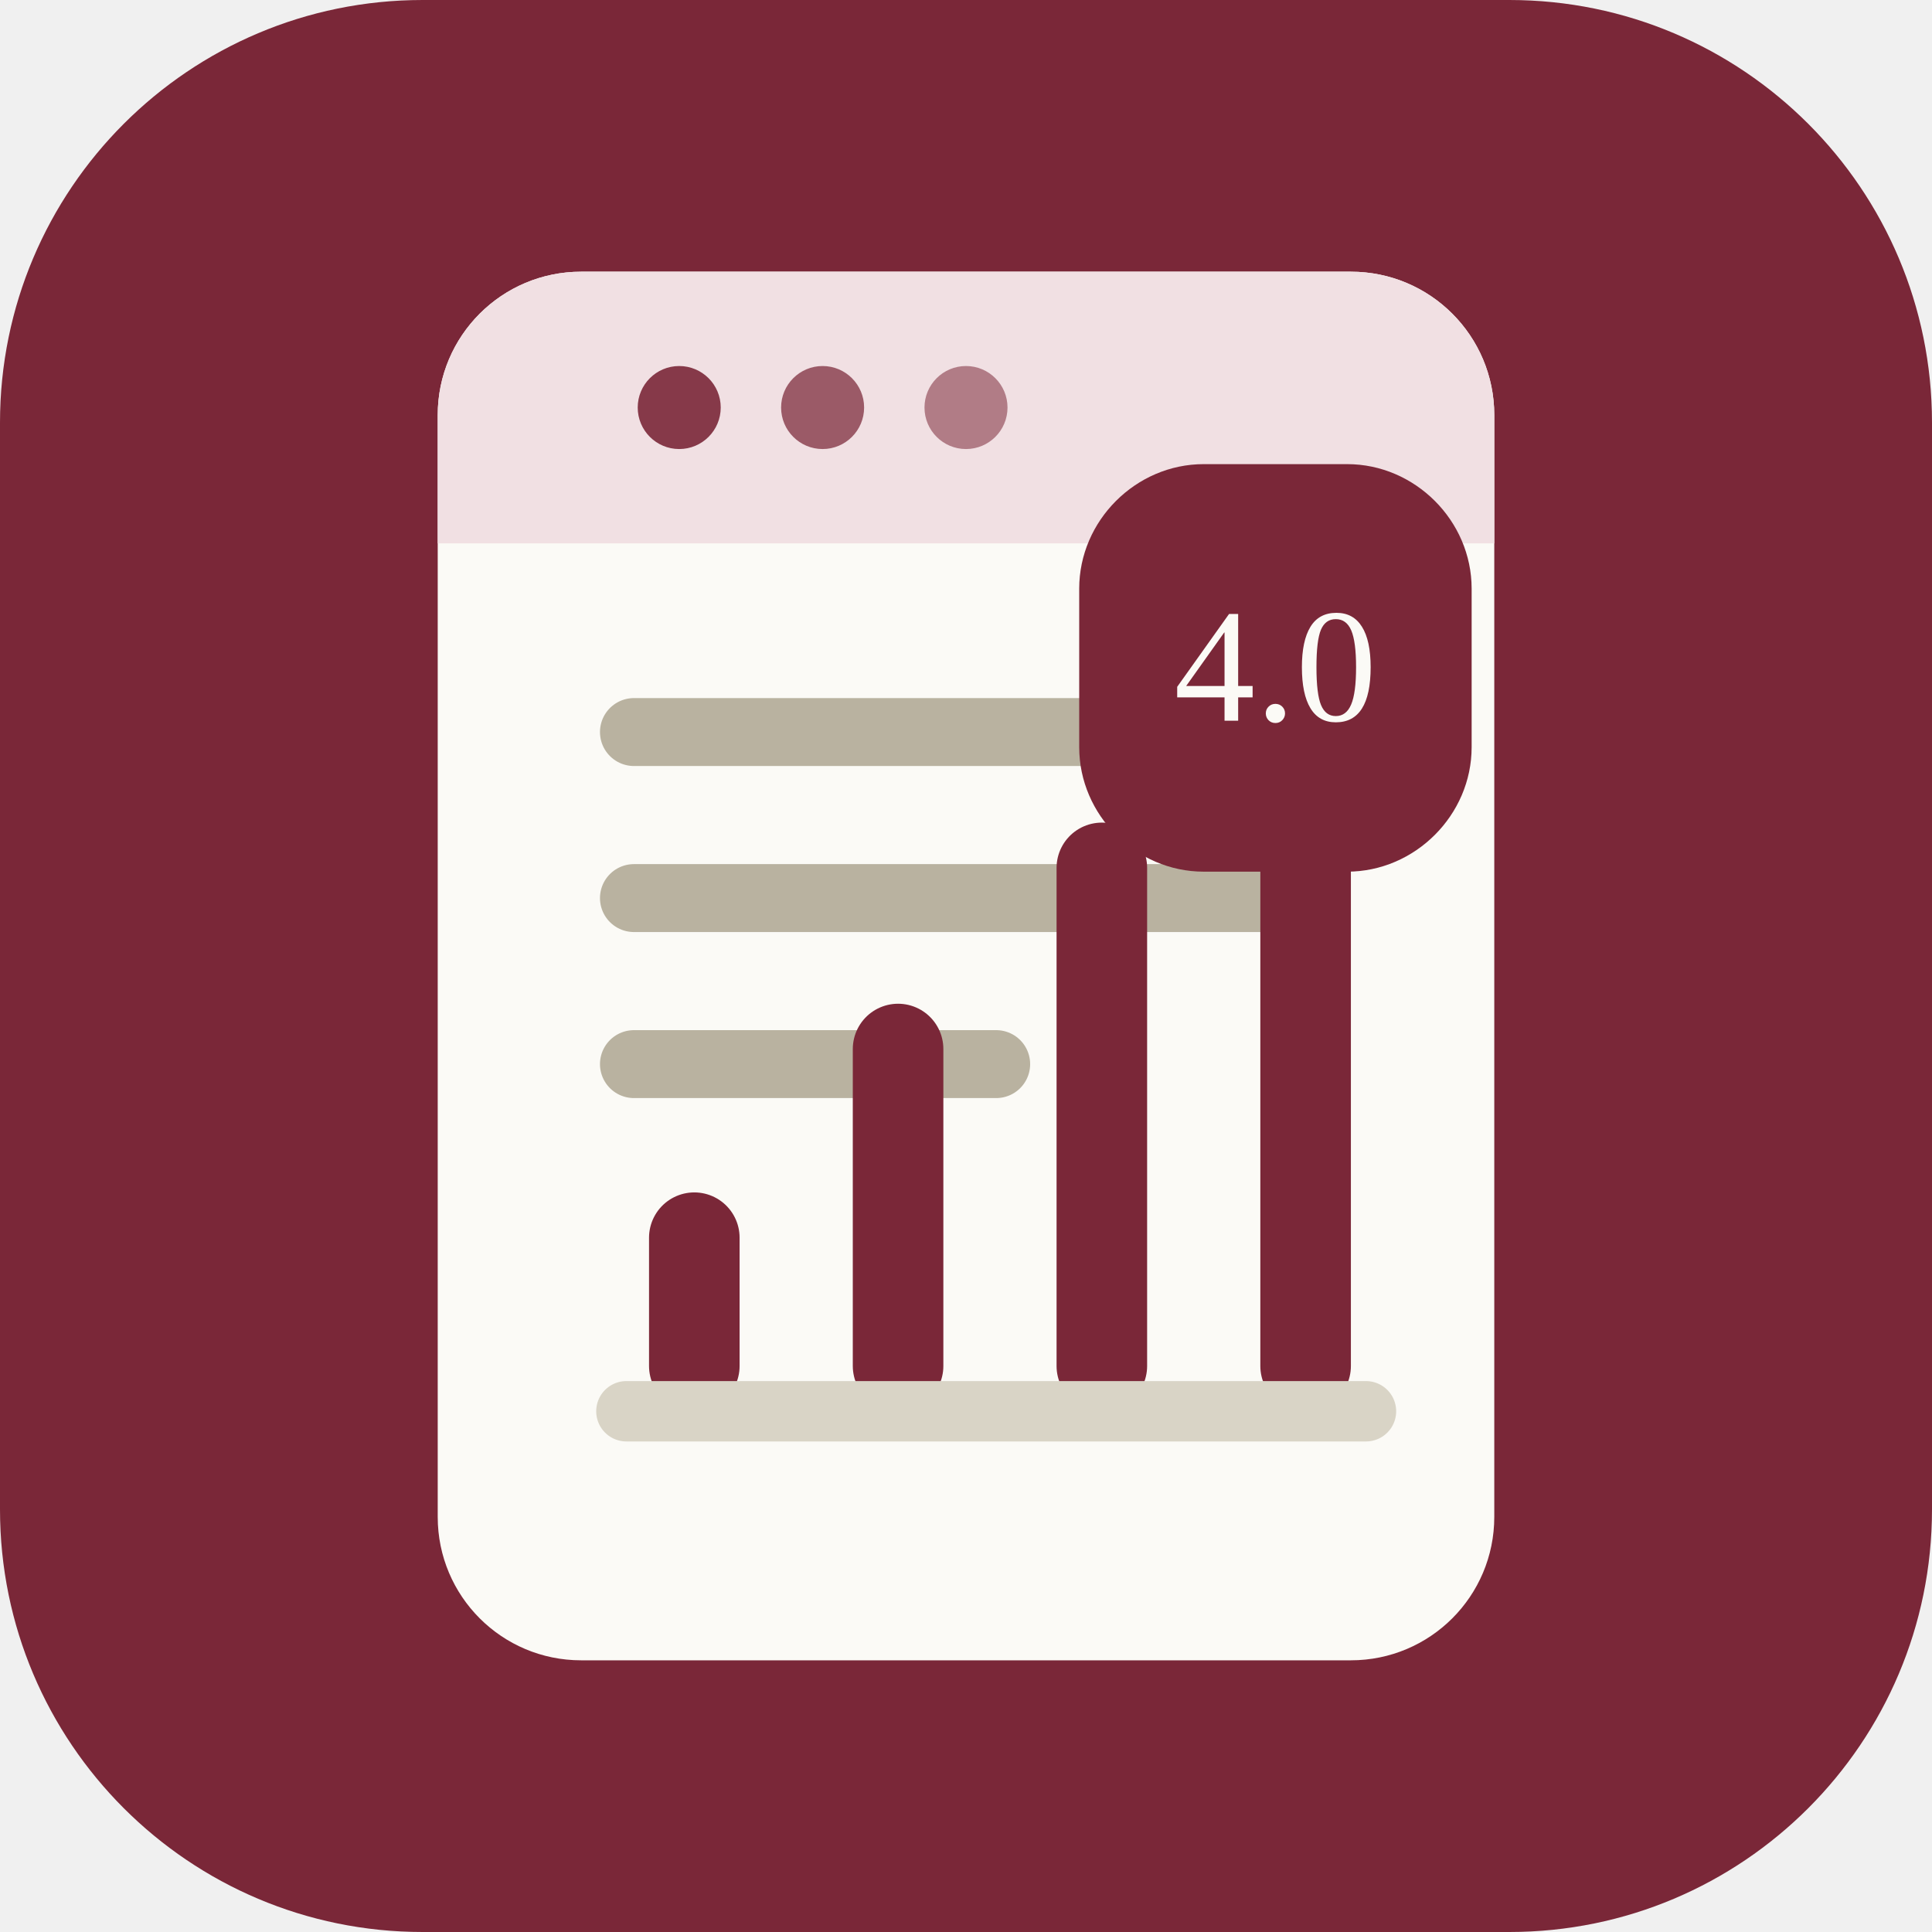
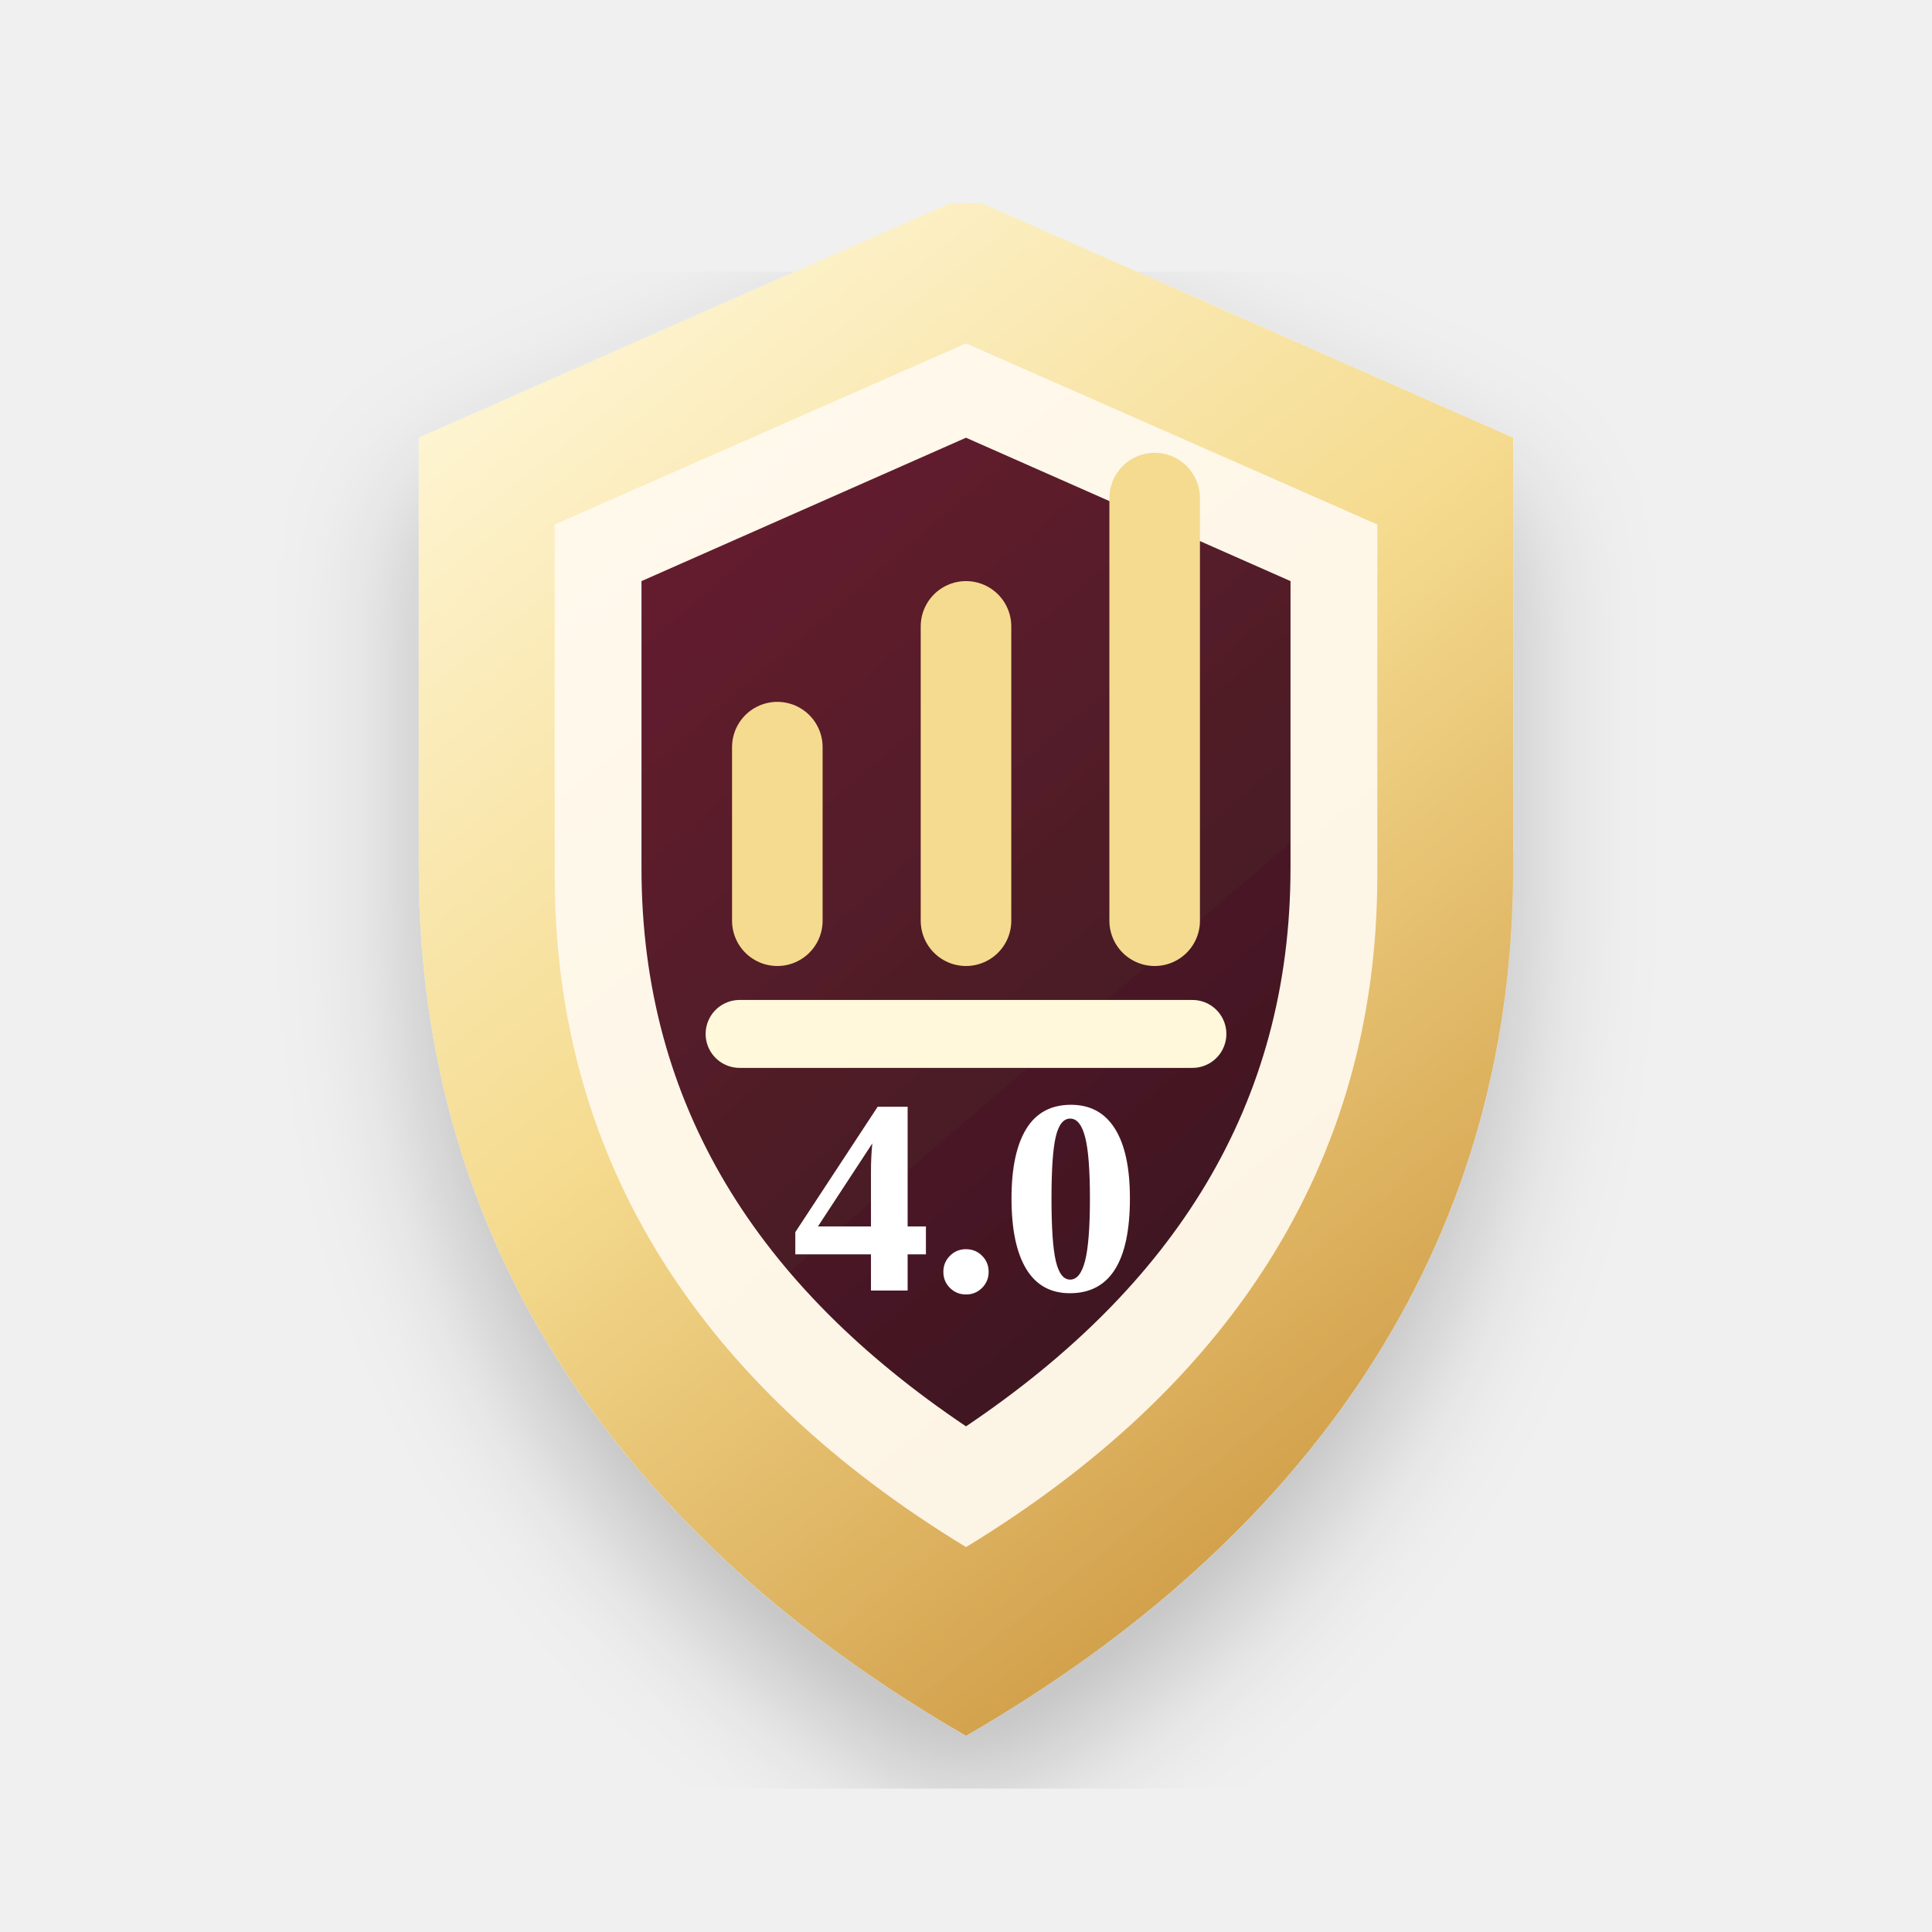
<svg xmlns="http://www.w3.org/2000/svg" viewBox="0 0 512 512" role="img" aria-labelledby="title desc">
-   <rect width="512" height="512" rx="112" fill="#7a2738" />
-   <path d="M116 110c0-21 17-38 38-38h204c21 0 38 17 38 38v292c0 21-17 38-38 38H154c-21 0-38-17-38-38V110z" fill="#fbfaf6" />
-   <path d="M154 72h204c21 0 38 17 38 38v34H116v-34c0-21 17-38 38-38z" fill="#f1e0e3" />
-   <path d="M168 194h126M168 238h176M168 282h96" fill="none" stroke="#b9b2a0" stroke-width="18" stroke-linecap="round" />
-   <path d="M184 362v-34M238 362v-84M292 362v-132M346 362v-172" fill="none" stroke="#7a2738" stroke-width="24" stroke-linecap="round" />
-   <path d="M166 374h196" fill="none" stroke="#d9d4c6" stroke-width="16" stroke-linecap="round" />
-   <circle cx="180" cy="108" r="11" fill="#7a2738" opacity=".9" />
-   <circle cx="218" cy="108" r="11" fill="#7a2738" opacity=".72" />
-   <circle cx="256" cy="108" r="11" fill="#7a2738" opacity=".54" />
-   <path d="M286 156c0-18 15-33 33-33h38c18 0 33 15 33 33v42c0 18-15 33-33 33h-38c-18 0-33-15-33-33v-42z" fill="#7a2738" />
-   <text x="338" y="191" text-anchor="middle" font-family="Georgia, 'Times New Roman', serif" font-size="43" fill="#fbfaf6">4.0</text>
+   <defs>
+     <linearGradient id="crest" x1="114" x2="398" y1="78" y2="436" gradientUnits="userSpaceOnUse">
+       <stop stop-color="#fff8db" />
+       <stop offset=".45" stop-color="#f5db8f" />
+       <stop offset="1" stop-color="#c78d35" />
+     </linearGradient>
+     <linearGradient id="ink" x1="130" x2="370" y1="118" y2="398" gradientUnits="userSpaceOnUse">
+       <stop stop-color="#6c2031" />
+       <stop offset="1" stop-color="#32151e" />
+     </linearGradient>
+     <filter id="softShadow" x="62" y="54" width="388" height="420" color-interpolation-filters="sRGB" filterUnits="userSpaceOnUse">
+       <feDropShadow dx="0" dy="18" flood-color="#000000" flood-opacity=".22" stdDeviation="18" />
+     </filter>
+   </defs>
+   <g filter="url(#softShadow)">
+     <path d="M256 52 401 116v114c0 101-55 178-145 230-90-52-145-129-145-230V116L256 52Z" fill="url(#crest)" />
+     <path d="M256 91 365 139v93c0 77-40 136-109 178-69-42-109-101-109-178v-93l109-48Z" fill="#fffaf0" opacity=".92" />
+     <path d="M170 154 256 116l86 38v76c0 63-31 111-86 148-55-37-86-85-86-148v-76Z" fill="url(#ink)" />
+     <path d="M206 244v-46M256 244v-78M306 244V132" fill="none" stroke="#f5db8f" stroke-linecap="round" stroke-width="24" />
+     <path d="M196 274h120" fill="none" stroke="#fff8db" stroke-linecap="round" stroke-width="18" />
+     <text x="256" y="342" fill="#ffffff" font-family="Georgia, 'Times New Roman', serif" font-size="74" font-weight="700" text-anchor="middle">4.0</text>
+   </g>
</svg>
